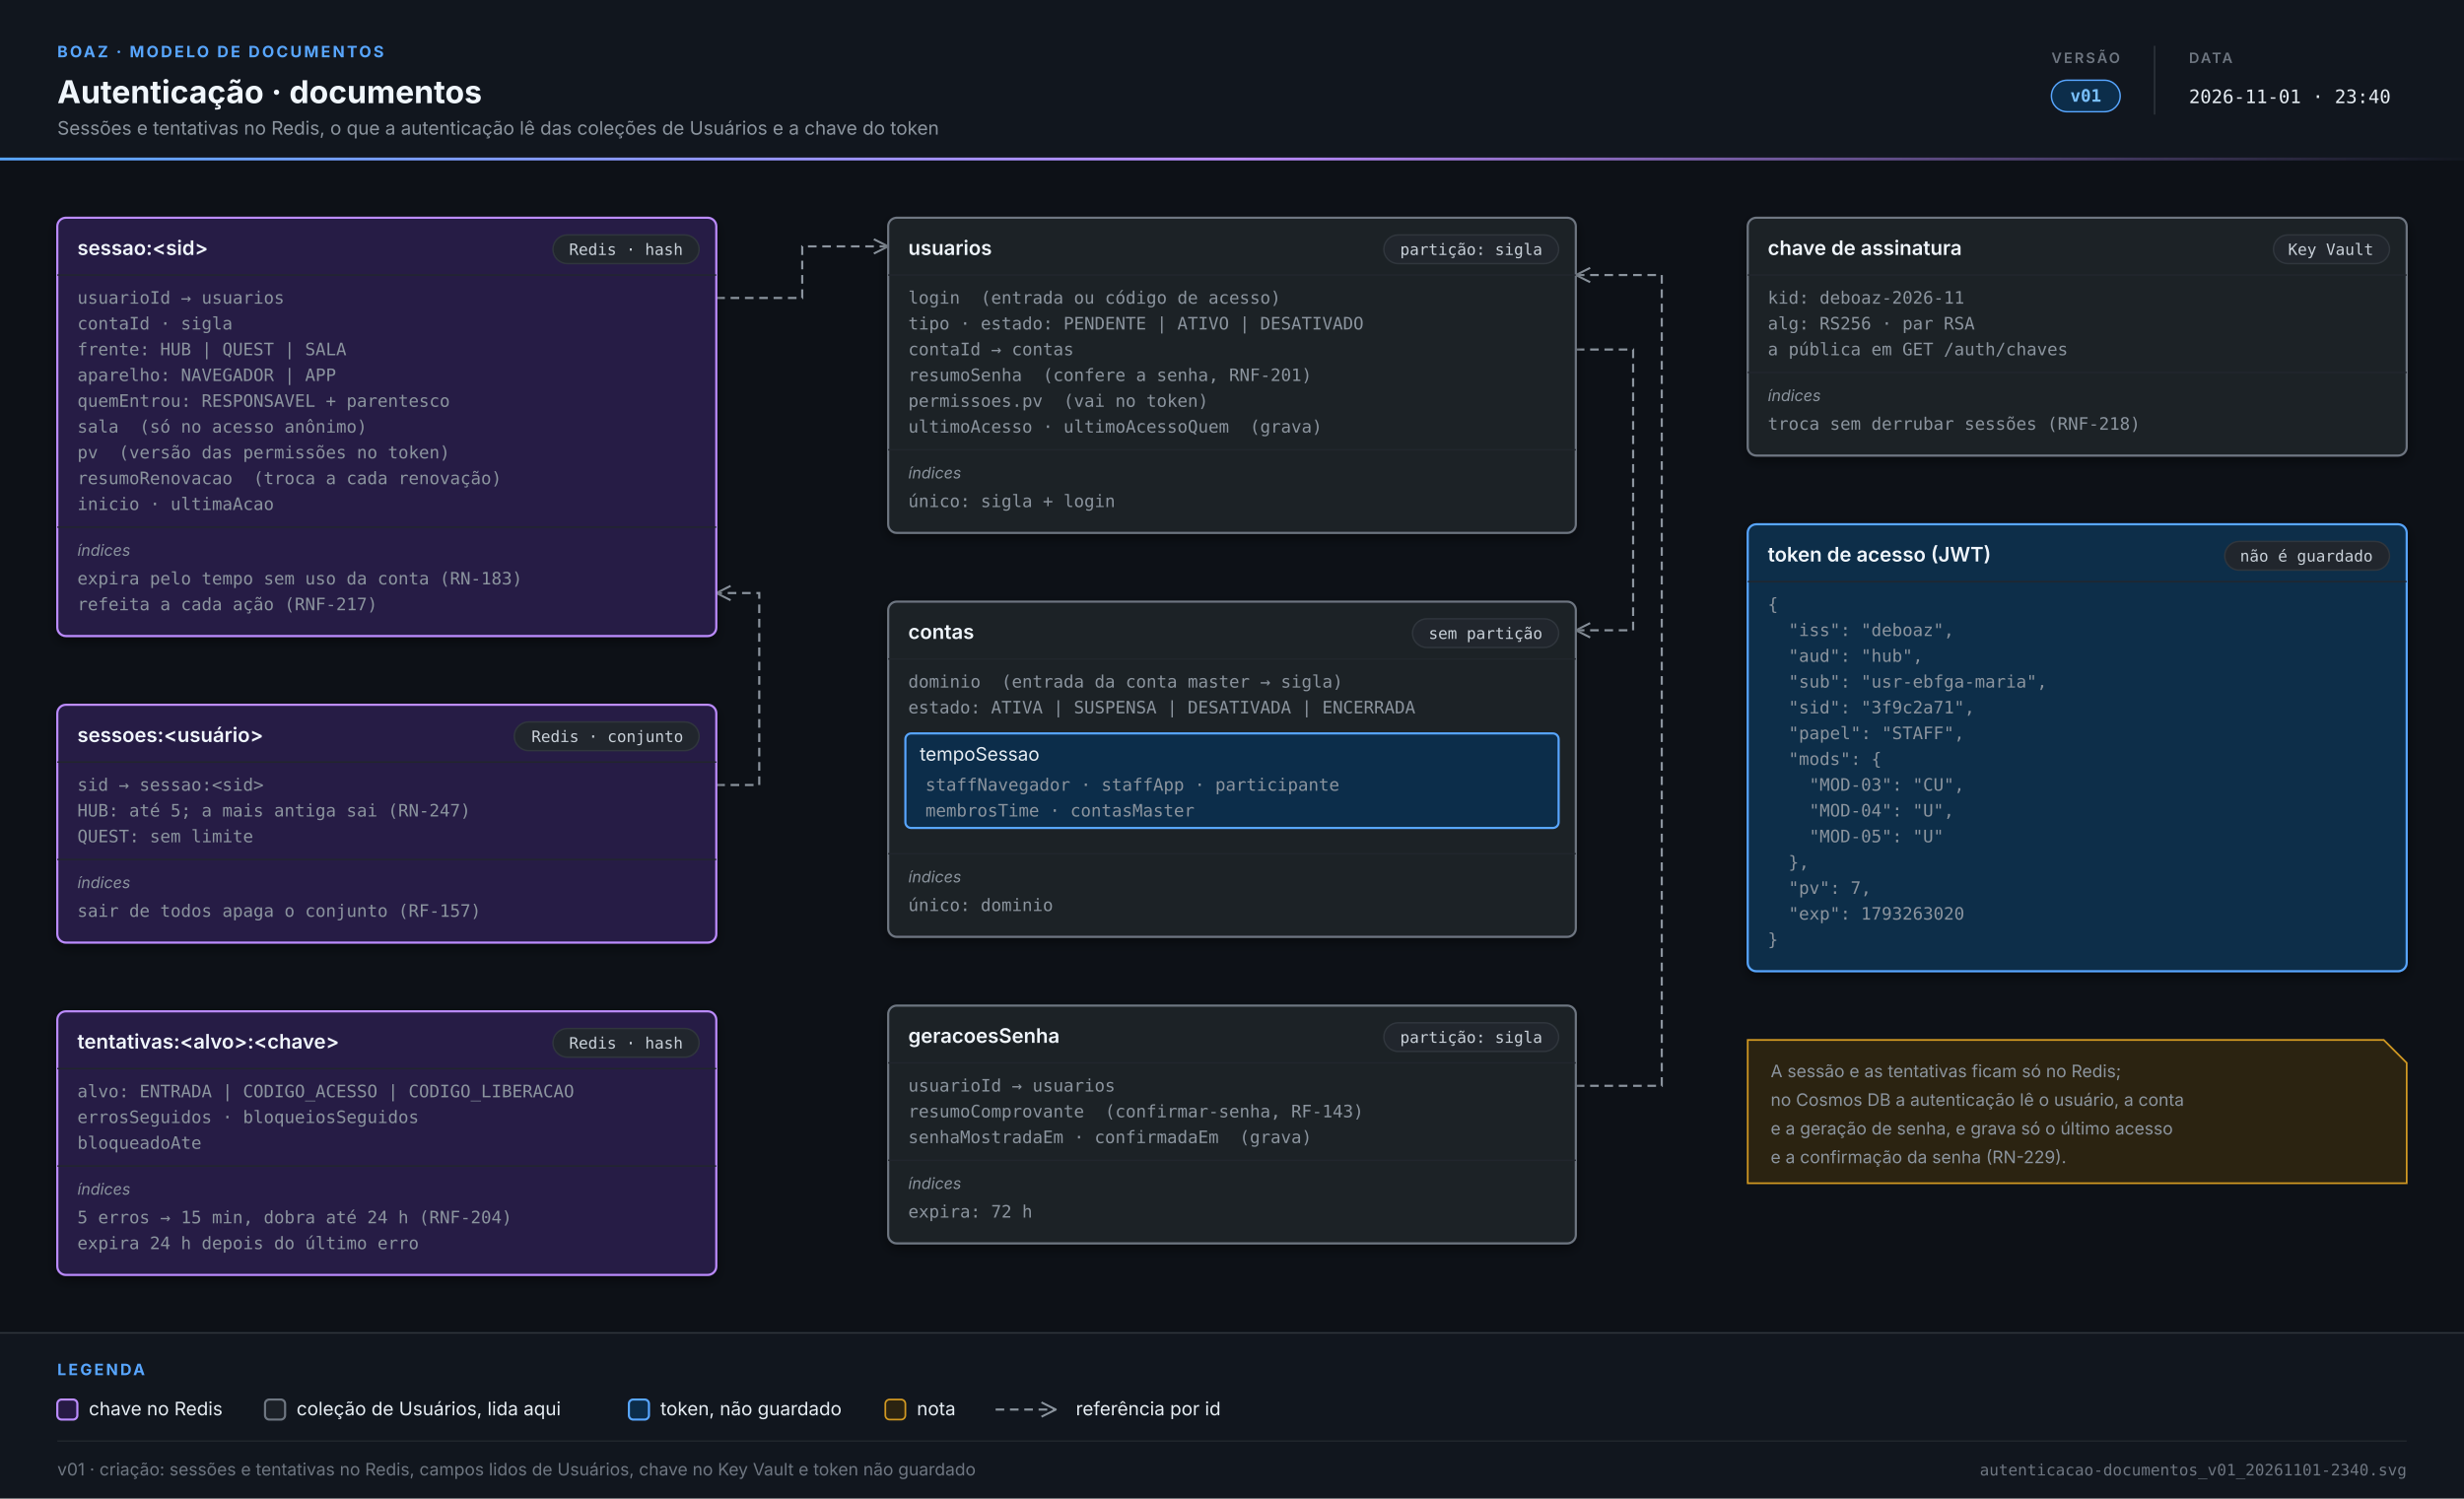
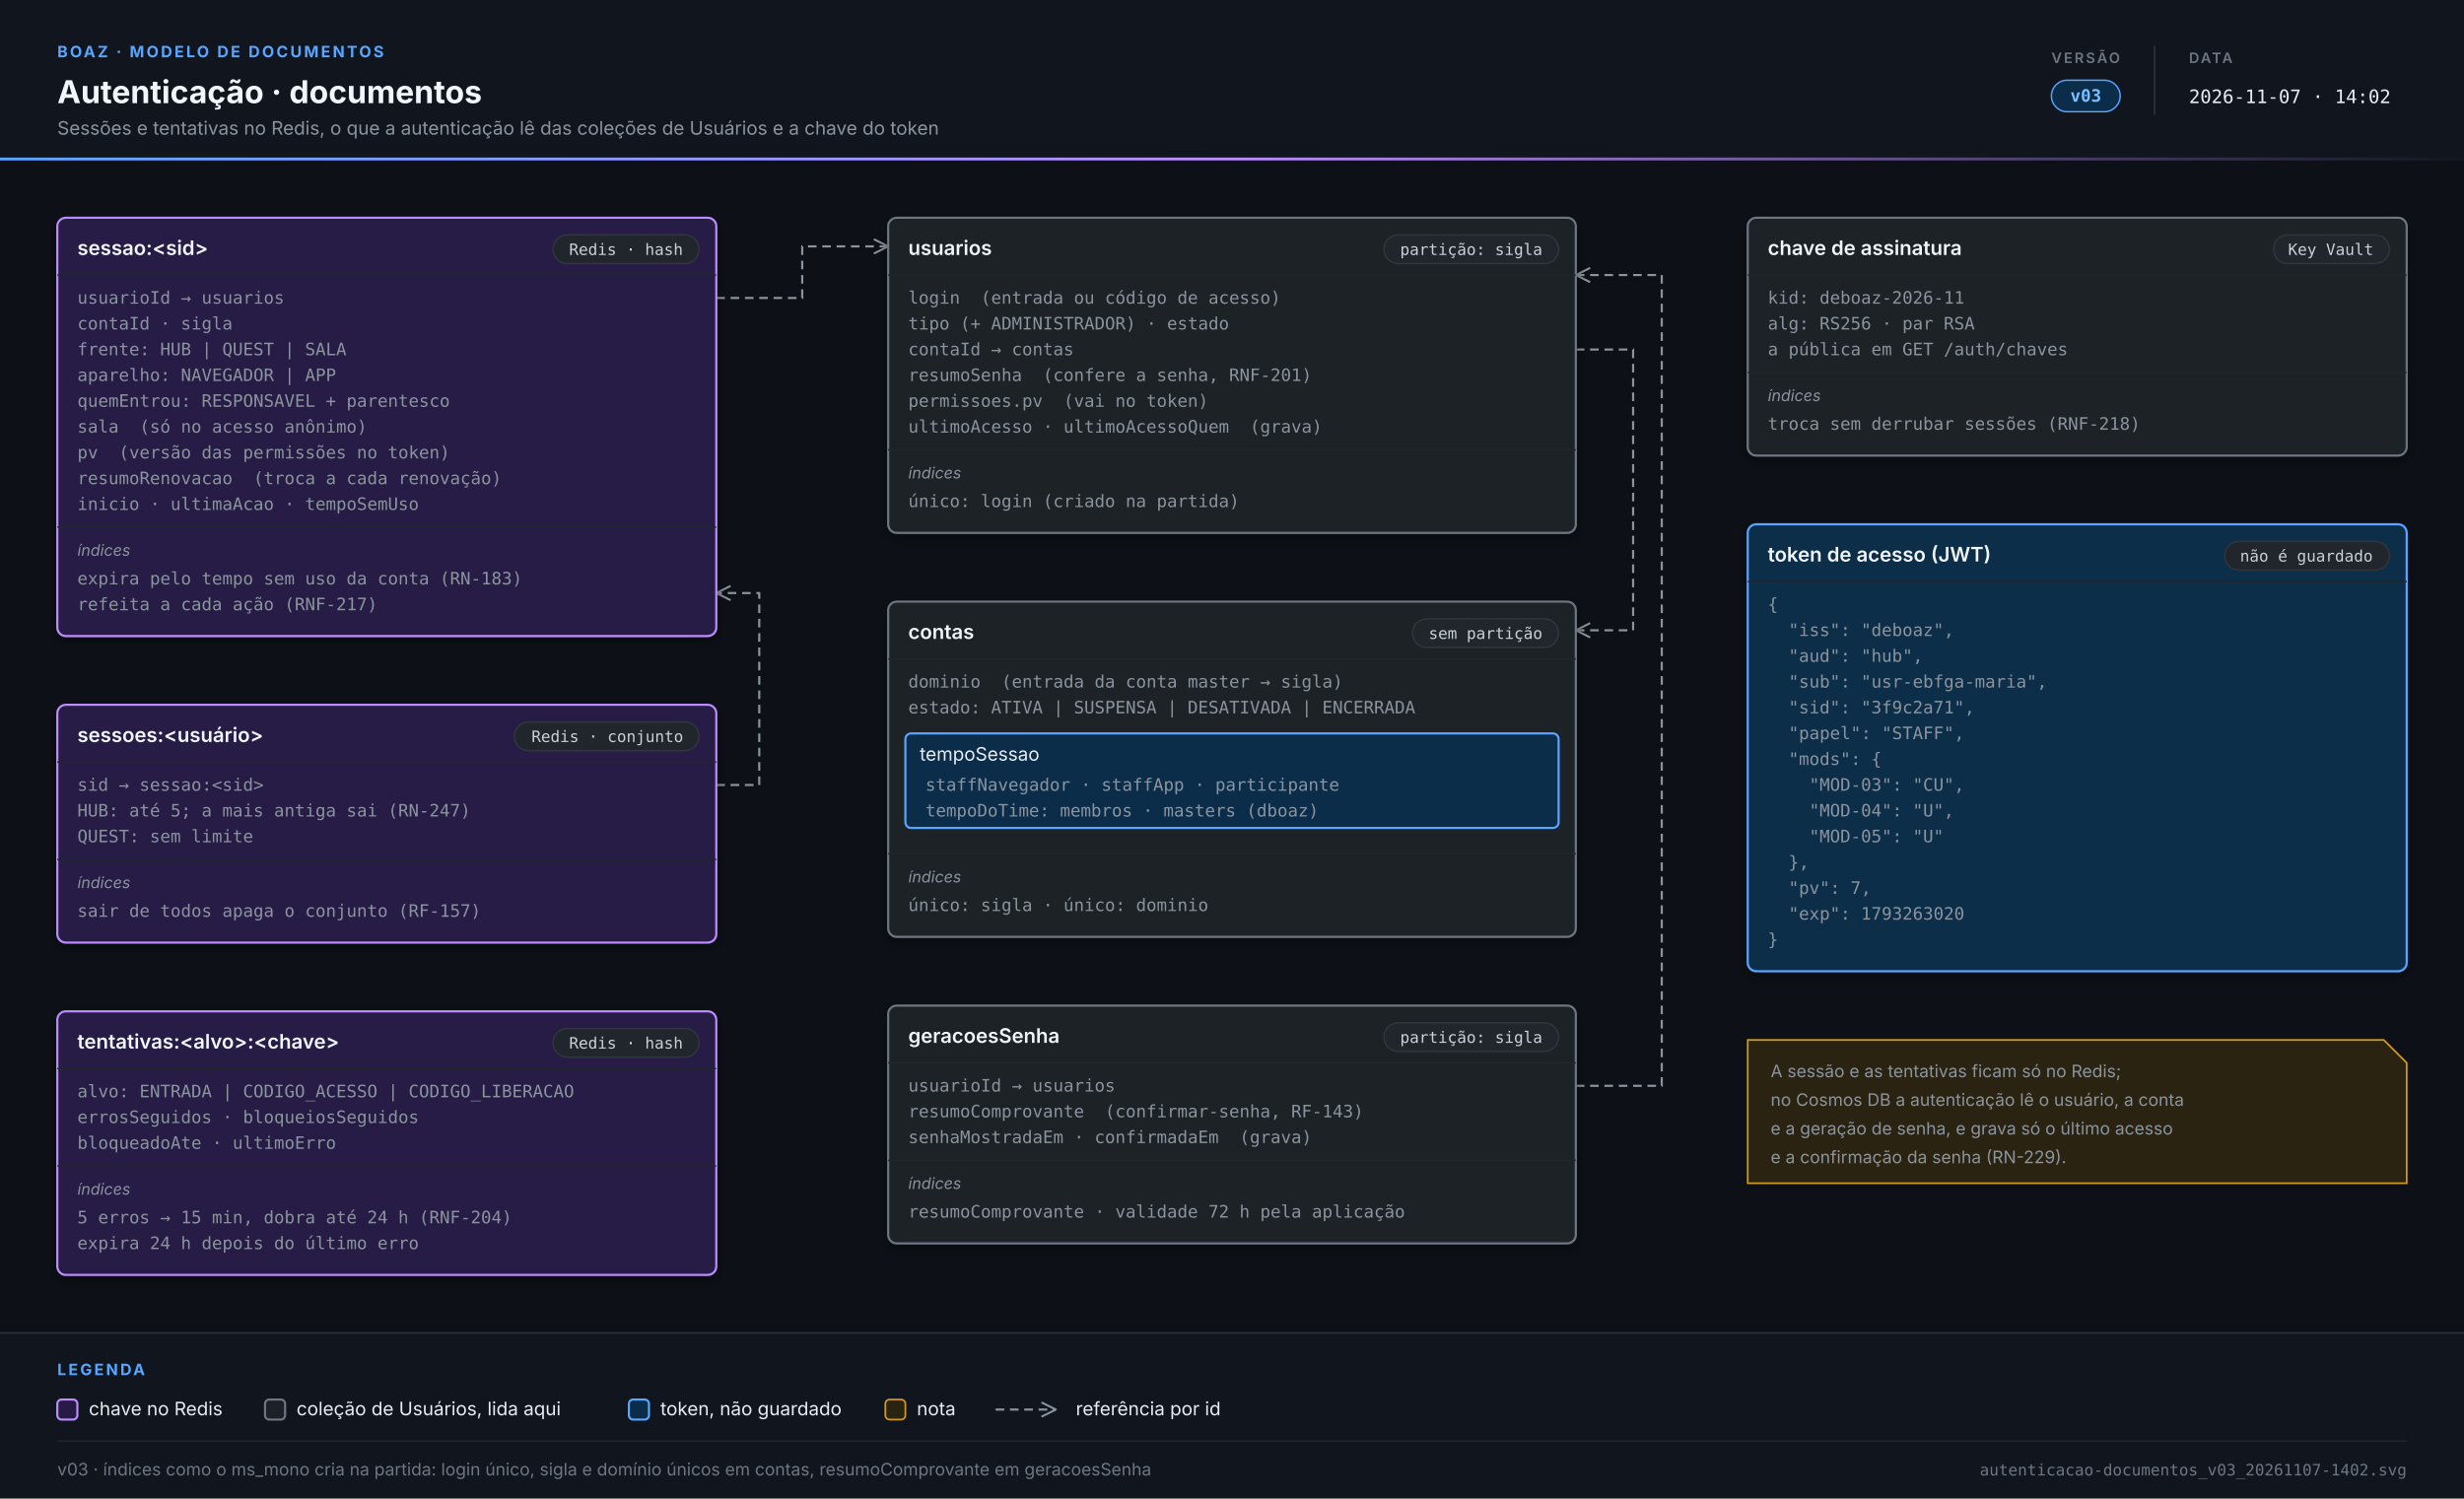
<svg xmlns="http://www.w3.org/2000/svg" viewBox="0 0 1720 1046" width="1720" height="1046">
  <style>
    /* ── base ─────────────────────────────────────────── */
    .bg            { fill: #0d1117; }
    :root          { background: #0d1117; } /* aberto sozinho no navegador, o fundo escuro cobre a janela toda */
    text           { font-family: Inter, "Segoe UI", Roboto, "Helvetica Neue", Helvetica, Arial, sans-serif; font-size: 13px; fill: #e6edf3; }
    .title         { font-size: 22px; font-weight: 700; fill: #f0f6fc; }
    .subtitle      { font-size: 13px; fill: #8b949e; }
    .section       { font-size: 12px; font-weight: 700; letter-spacing: 0.12em; fill: #58a6ff; }
    .label         { font-size: 13px; fill: #e6edf3; }
    .label-strong  { font-size: 14px; font-weight: 600; fill: #f0f6fc; }
    .label-underline { text-decoration: underline; }
    .muted         { font-size: 12px; fill: #8b949e; }
    .mono          { font-family: "JetBrains Mono", "SF Mono", Menlo, Consolas, monospace; font-size: 12px; fill: #8b949e; }
    .divider       { stroke: #21262d; stroke-width: 1; }
    .panel         { fill: #10151c; stroke: #21262d; stroke-width: 1; }

    /* ── nós: uma cor por papel, no máximo 4 por diagrama ── */
    .node          { fill: #161b22; stroke: #30363d; stroke-width: 1.5; }
    .node-face     { fill: #21262d; stroke: #30363d; stroke-width: 1.5; stroke-linejoin: round; }
    .node-blue     { fill: #0c2d4a; stroke: #58a6ff; stroke-width: 1.5; }
    .node-green    { fill: #0f2e1b; stroke: #3fb950; stroke-width: 1.5; }
    .node-purple   { fill: #271a45; stroke: #bc8cff; stroke-width: 1.5; }
    .node-orange   { fill: #3a2410; stroke: #f0883e; stroke-width: 1.5; }
    .node-red      { fill: #3b1219; stroke: #f85149; stroke-width: 1.5; }
    .node-external { fill: #1c2128; stroke: #6e7681; stroke-width: 1.5; }

    /* ── fronteiras (conta, região, rede, módulo) ─────── */
    .boundary       { fill: #161b22; fill-opacity: 0.35; stroke: #484f58; stroke-width: 1.2; stroke-dasharray: 6 4; }
    .boundary-label { font-size: 11px; font-weight: 600; letter-spacing: 0.08em; fill: #8b949e; }

    /* ── arestas e comunicação ─────────────────────────── */
    .edge          { fill: none; stroke: #8b949e; stroke-width: 1.5; }
    .edge-accent   { fill: none; stroke: #58a6ff; stroke-width: 1.8; }
    .edge-async    { stroke-dasharray: 6 4; }
    .edge-data     { stroke-dasharray: 1 5; stroke-linecap: round; stroke-width: 2.2; }
    .edge-label-bg { fill: #0d1117; }
    .arrow-head    { fill: #8b949e; }
    .arrow-accent  { fill: #58a6ff; }
    .lifeline      { stroke: #30363d; stroke-width: 1.2; stroke-dasharray: 4 4; }
    .chip          { fill: #21262d; stroke: #30363d; stroke-width: 1; }
    .chip-text     { font-family: "JetBrains Mono", "SF Mono", Menlo, Consolas, monospace; font-size: 11px; fill: #c9d1d9; }

    /* ── ícones neutros (#ic-*, #uml-*) ───────────────── */
    .ico           { fill: none; stroke: #c9d1d9; stroke-width: 1.5; stroke-linecap: round; stroke-linejoin: round; }
    .ico-fill      { fill: #c9d1d9; }
    .ico-solid     { fill: #161b22; stroke: #c9d1d9; stroke-width: 1.5; stroke-linejoin: round; }

    /* ── notação UML ───────────────────────────────────── */
    .ink           { fill: #e6edf3; }
    .ink-ring      { fill: none; stroke: #e6edf3; stroke-width: 1.5; }
    .node-note     { fill: #2b2311; stroke: #d29922; stroke-width: 1.2; }
    .uml-keyword   { font-size: 11px; font-style: italic; fill: #8b949e; }
    .activation    { fill: #21262d; stroke: #8b949e; stroke-width: 1.2; }
    .frame-tag     { fill: #21262d; stroke: #484f58; stroke-width: 1.2; }
    .frame-op      { font-size: 11px; font-weight: 700; fill: #c9d1d9; }
    .arrow-open    { fill: none; stroke: #8b949e; stroke-width: 1.4; stroke-linejoin: round; }
    .arrow-hollow  { fill: #0d1117; stroke: #8b949e; stroke-width: 1.2; stroke-linejoin: round; }

    /* ── marca d'água: topo e rodapé (seção 7) ────────── */
    .wm-band       { fill: #11161e; }
    .wm-accent     { fill: url(#marca-acento); }
    .wm-sep        { stroke: #30363d; stroke-width: 1; }
    .wm-frame      { fill: none; stroke: #30363d; stroke-width: 1; }
    .wm-eyebrow    { font-size: 11px; font-weight: 700; letter-spacing: 0.14em; fill: #58a6ff; }
    .wm-meta-label { font-size: 10px; font-weight: 600; letter-spacing: 0.14em; fill: #6e7681; }
    .wm-meta-value { font-family: "JetBrains Mono", "SF Mono", Menlo, Consolas, monospace; font-size: 13px; fill: #e6edf3; }
    .wm-badge      { fill: #0c2d4a; stroke: #58a6ff; stroke-width: 1; }
    .wm-badge-text { font-family: "JetBrains Mono", "SF Mono", Menlo, Consolas, monospace; font-size: 12px; font-weight: 700; fill: #79c0ff; }
    .wm-file       { font-family: "JetBrains Mono", "SF Mono", Menlo, Consolas, monospace; font-size: 11px; fill: #6e7681; }
    .footer        { font-size: 12px; fill: #6e7681; }
  </style>
  <defs>
    <marker id="seta" viewBox="0 0 10 10" refX="9" refY="5" markerWidth="7" markerHeight="7" orient="auto-start-reverse">
      <path d="M0,0 L10,5 L0,10 z" class="arrow-head" />
    </marker>
    <marker id="seta-destaque" viewBox="0 0 10 10" refX="9" refY="5" markerWidth="7" markerHeight="7" orient="auto-start-reverse">
      <path d="M0,0 L10,5 L0,10 z" class="arrow-accent" />
    </marker>
    <marker id="seta-aberta" viewBox="-1 -1 12 12" refX="10" refY="5" markerWidth="8" markerHeight="8" orient="auto-start-reverse">
      <path d="M0,0 L10,5 L0,10" class="arrow-open" />
    </marker>
    <marker id="heranca" viewBox="-1 -1 14 14" refX="12" refY="6" markerWidth="10" markerHeight="10" orient="auto-start-reverse">
      <path d="M0,0 L12,6 L0,12 z" class="arrow-hollow" />
    </marker>
    <marker id="extensao" viewBox="-1 -1 14 14" refX="12" refY="6" markerWidth="10" markerHeight="10" orient="auto-start-reverse">
      <path d="M0,0 L12,6 L0,12 z" class="arrow-head" />
    </marker>
    <marker id="composicao" viewBox="-1 -1 16 10" refX="14" refY="4" markerWidth="16" markerHeight="11" orient="auto-start-reverse">
      <path d="M0,4 L7,0 L14,4 L7,8 z" class="arrow-head" />
    </marker>
    <marker id="agregacao" viewBox="-1 -1 16 10" refX="14" refY="4" markerWidth="16" markerHeight="11" orient="auto-start-reverse">
      <path d="M0,4 L7,0 L14,4 L7,8 z" class="arrow-hollow" />
    </marker>
    <marker id="er-um" viewBox="0 0 16 12" refX="16" refY="6" markerWidth="16" markerHeight="12" markerUnits="userSpaceOnUse" orient="auto-start-reverse">
      <path d="M6,0 V12 M10,0 V12" class="arrow-open" />
    </marker>
    <marker id="er-muitos" viewBox="0 0 16 12" refX="16" refY="6" markerWidth="16" markerHeight="12" markerUnits="userSpaceOnUse" orient="auto-start-reverse">
      <path d="M4,0 V12 M6,6 L16,0 M6,6 L16,12" class="arrow-open" />
    </marker>
    <filter id="sombra" x="-10%" y="-10%" width="120%" height="140%">
      <feDropShadow dx="0" dy="3" stdDeviation="4" flood-color="#000000" flood-opacity="0.45" />
    </filter>
    <linearGradient id="marca-acento" x1="0" y1="0" x2="1" y2="0">
      <stop offset="0" stop-color="#58a6ff" />
      <stop offset="0.5" stop-color="#bc8cff" />
      <stop offset="1" stop-color="#bc8cff" stop-opacity="0" />
    </linearGradient>
  </defs>
  <rect class="bg" x="0" y="0" width="1720" height="1046" />
  <g id="marca-topo">
    <rect class="wm-band" x="0" y="0" width="1720" height="112" />
    <rect class="wm-accent" x="0" y="110" width="1720" height="2" />
    <text class="wm-eyebrow" x="40" y="40">BOAZ · MODELO DE DOCUMENTOS</text>
    <text class="title" x="40" y="72">Autenticação · documentos</text>
    <text class="subtitle" x="40" y="94">Sessões e tentativas no Redis, o que a autenticação lê das coleções de Usuários e a chave do token</text>
    <text class="wm-meta-label" x="1432" y="44">VERSÃO</text>
    <rect class="wm-badge" x="1432" y="56" width="48" height="22" rx="11" />
-     <text class="wm-badge-text" x="1456" y="71" text-anchor="middle">v01</text>
+     <text class="wm-badge-text" x="1456" y="71" text-anchor="middle">v03</text>
    <line class="wm-sep" x1="1504" y1="32" x2="1504" y2="80" />
    <text class="wm-meta-label" x="1528" y="44">DATA</text>
-     <text class="wm-meta-value" x="1528" y="72">2026-11-01 · 23:40</text>
+     <text class="wm-meta-value" x="1528" y="72">2026-11-07 · 14:02</text>
  </g>
  <g id="desenho" transform="translate(0,152)">
    <path class="edge edge-async" d="M500,56 L560,56 L560,20 L620,20" marker-end="url(#seta-aberta)" />
    <path class="edge edge-async" d="M500,396 L530,396 L530,262 L500,262" marker-end="url(#seta-aberta)" />
    <path class="edge edge-async" d="M1100,92 L1140,92 L1140,288 L1100,288" marker-end="url(#seta-aberta)" />
    <path class="edge edge-async" d="M1100,606 L1160,606 L1160,40 L1100,40" marker-end="url(#seta-aberta)" />
    <g id="c-sessao" filter="url(#sombra)">
      <rect class="node-purple" x="40" y="0" width="460" height="292" rx="6" />
    </g>
    <text class="label-strong" x="54" y="26">sessao:&lt;sid&gt;</text>
    <rect class="chip" x="386" y="12" width="102" height="20" rx="10" />
    <text class="chip-text" x="437" y="26" text-anchor="middle">Redis · hash</text>
    <line class="divider" x1="40" y1="40" x2="500" y2="40" />
    <text class="mono" x="54" y="60" xml:space="preserve">usuarioId → usuarios</text>
    <text class="mono" x="54" y="78" xml:space="preserve">contaId · sigla</text>
    <text class="mono" x="54" y="96" xml:space="preserve">frente: HUB | QUEST | SALA</text>
    <text class="mono" x="54" y="114" xml:space="preserve">aparelho: NAVEGADOR | APP</text>
    <text class="mono" x="54" y="132" xml:space="preserve">quemEntrou: RESPONSAVEL + parentesco</text>
    <text class="mono" x="54" y="150" xml:space="preserve">sala  (só no acesso anônimo)</text>
    <text class="mono" x="54" y="168" xml:space="preserve">pv  (versão das permissões no token)</text>
    <text class="mono" x="54" y="186" xml:space="preserve">resumoRenovacao  (troca a cada renovação)</text>
-     <text class="mono" x="54" y="204" xml:space="preserve">inicio · ultimaAcao</text>
+     <text class="mono" x="54" y="204" xml:space="preserve">inicio · ultimaAcao · tempoSemUso</text>
    <line class="divider" x1="40" y1="216" x2="500" y2="216" />
    <text class="uml-keyword" x="54" y="236">índices</text>
    <text class="mono" x="54" y="256">expira pelo tempo sem uso da conta (RN-183)</text>
    <text class="mono" x="54" y="274">refeita a cada ação (RNF-217)</text>
    <g id="c-sessoes" filter="url(#sombra)">
      <rect class="node-purple" x="40" y="340" width="460" height="166" rx="6" />
    </g>
    <text class="label-strong" x="54" y="366">sessoes:&lt;usuário&gt;</text>
    <rect class="chip" x="359" y="352" width="129" height="20" rx="10" />
    <text class="chip-text" x="424" y="366" text-anchor="middle">Redis · conjunto</text>
    <line class="divider" x1="40" y1="380" x2="500" y2="380" />
    <text class="mono" x="54" y="400" xml:space="preserve">sid → sessao:&lt;sid&gt;</text>
    <text class="mono" x="54" y="418" xml:space="preserve">HUB: até 5; a mais antiga sai (RN-247)</text>
    <text class="mono" x="54" y="436" xml:space="preserve">QUEST: sem limite</text>
    <line class="divider" x1="40" y1="448" x2="500" y2="448" />
    <text class="uml-keyword" x="54" y="468">índices</text>
    <text class="mono" x="54" y="488">sair de todos apaga o conjunto (RF-157)</text>
    <g id="c-tentativas" filter="url(#sombra)">
      <rect class="node-purple" x="40" y="554" width="460" height="184" rx="6" />
    </g>
    <text class="label-strong" x="54" y="580">tentativas:&lt;alvo&gt;:&lt;chave&gt;</text>
    <rect class="chip" x="386" y="566" width="102" height="20" rx="10" />
    <text class="chip-text" x="437" y="580" text-anchor="middle">Redis · hash</text>
    <line class="divider" x1="40" y1="594" x2="500" y2="594" />
    <text class="mono" x="54" y="614" xml:space="preserve">alvo: ENTRADA | CODIGO_ACESSO | CODIGO_LIBERACAO</text>
    <text class="mono" x="54" y="632" xml:space="preserve">errosSeguidos · bloqueiosSeguidos</text>
-     <text class="mono" x="54" y="650" xml:space="preserve">bloqueadoAte</text>
+     <text class="mono" x="54" y="650" xml:space="preserve">bloqueadoAte · ultimoErro</text>
    <line class="divider" x1="40" y1="662" x2="500" y2="662" />
    <text class="uml-keyword" x="54" y="682">índices</text>
    <text class="mono" x="54" y="702">5 erros → 15 min, dobra até 24 h (RNF-204)</text>
    <text class="mono" x="54" y="720">expira 24 h depois do último erro</text>
    <g id="c-usuarios" filter="url(#sombra)">
      <rect class="node-external" x="620" y="0" width="480" height="220" rx="6" />
    </g>
    <text class="label-strong" x="634" y="26">usuarios</text>
    <rect class="chip" x="966" y="12" width="122" height="20" rx="10" />
    <text class="chip-text" x="1027" y="26" text-anchor="middle">partição: sigla</text>
    <line class="divider" x1="620" y1="40" x2="1100" y2="40" />
    <text class="mono" x="634" y="60" xml:space="preserve">login  (entrada ou código de acesso)</text>
-     <text class="mono" x="634" y="78" xml:space="preserve">tipo · estado: PENDENTE | ATIVO | DESATIVADO</text>
+     <text class="mono" x="634" y="78" xml:space="preserve">tipo (+ ADMINISTRADOR) · estado</text>
    <text class="mono" x="634" y="96" xml:space="preserve">contaId → contas</text>
    <text class="mono" x="634" y="114" xml:space="preserve">resumoSenha  (confere a senha, RNF-201)</text>
    <text class="mono" x="634" y="132" xml:space="preserve">permissoes.pv  (vai no token)</text>
    <text class="mono" x="634" y="150" xml:space="preserve">ultimoAcesso · ultimoAcessoQuem  (grava)</text>
    <line class="divider" x1="620" y1="162" x2="1100" y2="162" />
    <text class="uml-keyword" x="634" y="182">índices</text>
-     <text class="mono" x="634" y="202">único: sigla + login</text>
+     <text class="mono" x="634" y="202">único: login (criado na partida)</text>
    <g id="c-contas" filter="url(#sombra)">
      <rect class="node-external" x="620" y="268" width="480" height="234" rx="6" />
    </g>
    <text class="label-strong" x="634" y="294">contas</text>
    <rect class="chip" x="986" y="280" width="102" height="20" rx="10" />
    <text class="chip-text" x="1037" y="294" text-anchor="middle">sem partição</text>
    <line class="divider" x1="620" y1="308" x2="1100" y2="308" />
    <text class="mono" x="634" y="328" xml:space="preserve">dominio  (entrada da conta master → sigla)</text>
    <text class="mono" x="634" y="346" xml:space="preserve">estado: ATIVA | SUSPENSA | DESATIVADA | ENCERRADA</text>
    <rect class="node-blue" x="632" y="360" width="456" height="66" rx="4" />
    <text class="label" x="642" y="379">tempoSessao</text>
    <text class="mono" x="646" y="400" xml:space="preserve">staffNavegador · staffApp · participante</text>
-     <text class="mono" x="646" y="418" xml:space="preserve">membrosTime · contasMaster</text>
+     <text class="mono" x="646" y="418" xml:space="preserve">tempoDoTime: membros · masters (dboaz)</text>
    <line class="divider" x1="620" y1="444" x2="1100" y2="444" />
    <text class="uml-keyword" x="634" y="464">índices</text>
-     <text class="mono" x="634" y="484">único: dominio</text>
+     <text class="mono" x="634" y="484">único: sigla · único: dominio</text>
    <g id="c-geracoes" filter="url(#sombra)">
      <rect class="node-external" x="620" y="550" width="480" height="166" rx="6" />
    </g>
    <text class="label-strong" x="634" y="576">geracoesSenha</text>
    <rect class="chip" x="966" y="562" width="122" height="20" rx="10" />
    <text class="chip-text" x="1027" y="576" text-anchor="middle">partição: sigla</text>
    <line class="divider" x1="620" y1="590" x2="1100" y2="590" />
    <text class="mono" x="634" y="610" xml:space="preserve">usuarioId → usuarios</text>
    <text class="mono" x="634" y="628" xml:space="preserve">resumoComprovante  (confirmar-senha, RF-143)</text>
    <text class="mono" x="634" y="646" xml:space="preserve">senhaMostradaEm · confirmadaEm  (grava)</text>
    <line class="divider" x1="620" y1="658" x2="1100" y2="658" />
    <text class="uml-keyword" x="634" y="678">índices</text>
-     <text class="mono" x="634" y="698">expira: 72 h</text>
+     <text class="mono" x="634" y="698">resumoComprovante · validade 72 h pela aplicação</text>
    <g id="c-chave" filter="url(#sombra)">
      <rect class="node-external" x="1220" y="0" width="460" height="166" rx="6" />
    </g>
    <text class="label-strong" x="1234" y="26">chave de assinatura</text>
    <rect class="chip" x="1587" y="12" width="81" height="20" rx="10" />
    <text class="chip-text" x="1627" y="26" text-anchor="middle">Key Vault</text>
    <line class="divider" x1="1220" y1="40" x2="1680" y2="40" />
    <text class="mono" x="1234" y="60" xml:space="preserve">kid: deboaz-2026-11</text>
    <text class="mono" x="1234" y="78" xml:space="preserve">alg: RS256 · par RSA</text>
    <text class="mono" x="1234" y="96" xml:space="preserve">a pública em GET /auth/chaves</text>
    <line class="divider" x1="1220" y1="108" x2="1680" y2="108" />
    <text class="uml-keyword" x="1234" y="128">índices</text>
    <text class="mono" x="1234" y="148">troca sem derrubar sessões (RNF-218)</text>
    <g id="c-token" filter="url(#sombra)">
      <rect class="node-blue" x="1220" y="214" width="460" height="312" rx="6" />
    </g>
    <text class="label-strong" x="1234" y="240">token de acesso (JWT)</text>
    <rect class="chip" x="1553" y="226" width="115" height="20" rx="10" />
    <text class="chip-text" x="1610" y="240" text-anchor="middle">não é guardado</text>
    <line class="divider" x1="1220" y1="254" x2="1680" y2="254" />
    <text class="mono" x="1234" y="274" xml:space="preserve">{</text>
    <text class="mono" x="1234" y="292" xml:space="preserve">  "iss": "deboaz",</text>
    <text class="mono" x="1234" y="310" xml:space="preserve">  "aud": "hub",</text>
    <text class="mono" x="1234" y="328" xml:space="preserve">  "sub": "usr-ebfga-maria",</text>
    <text class="mono" x="1234" y="346" xml:space="preserve">  "sid": "3f9c2a71",</text>
    <text class="mono" x="1234" y="364" xml:space="preserve">  "papel": "STAFF",</text>
    <text class="mono" x="1234" y="382" xml:space="preserve">  "mods": {</text>
    <text class="mono" x="1234" y="400" xml:space="preserve">    "MOD-03": "CU",</text>
    <text class="mono" x="1234" y="418" xml:space="preserve">    "MOD-04": "U",</text>
    <text class="mono" x="1234" y="436" xml:space="preserve">    "MOD-05": "U"</text>
    <text class="mono" x="1234" y="454" xml:space="preserve">  },</text>
    <text class="mono" x="1234" y="472" xml:space="preserve">  "pv": 7,</text>
    <text class="mono" x="1234" y="490" xml:space="preserve">  "exp": 1793263020</text>
    <text class="mono" x="1234" y="508" xml:space="preserve">}</text>
    <g>
      <path class="node-note" d="M1220,574 H1664 L1680,590 V674 H1220 Z" />
      <text class="muted" x="1236" y="600">A sessão e as tentativas ficam só no Redis;</text>
      <text class="muted" x="1236" y="620">no Cosmos DB a autenticação lê o usuário, a conta</text>
      <text class="muted" x="1236" y="640">e a geração de senha, e grava só o último acesso</text>
      <text class="muted" x="1236" y="660">e a confirmação da senha (RN-229).</text>
    </g>
  </g>
  <g id="marca-rodape" transform="translate(0,930)">
    <rect class="wm-band" x="0" y="0" width="1720" height="116" />
    <line class="wm-sep" x1="0" y1="0.5" x2="1720" y2="0.5" />
    <text class="wm-eyebrow" x="40" y="30">LEGENDA</text>
    <rect class="node-purple" x="40" y="47" width="14" height="14" rx="3" />
    <text class="label" x="62" y="58">chave no Redis</text>
    <rect class="node-external" x="185" y="47" width="14" height="14" rx="3" />
    <text class="label" x="207" y="58">coleção de Usuários, lida aqui</text>
    <rect class="node-blue" x="439" y="47" width="14" height="14" rx="3" />
    <text class="label" x="461" y="58">token, não guardado</text>
    <rect class="node-note" x="618" y="47" width="14" height="14" rx="3" />
    <text class="label" x="640" y="58">nota</text>
    <line class="edge edge-async" x1="695" y1="54" x2="737" y2="54" marker-end="url(#seta-aberta)" />
    <text class="label" x="751" y="58">referência por id</text>
    <line class="divider" x1="40" y1="76" x2="1680" y2="76" />
-     <text class="footer" x="40" y="100">v01 · criação: sessões e tentativas no Redis, campos lidos de Usuários, chave no Key Vault e token não guardado</text>
-     <text class="wm-file" x="1680" y="100" text-anchor="end">autenticacao-documentos_v01_20261101-2340.svg</text>
+     <text class="footer" x="40" y="100">v03 · índices como o ms_mono cria na partida: login único, sigla e domínio únicos em contas, resumoComprovante em geracoesSenha</text>
+     <text class="wm-file" x="1680" y="100" text-anchor="end">autenticacao-documentos_v03_20261107-1402.svg</text>
  </g>
</svg>
